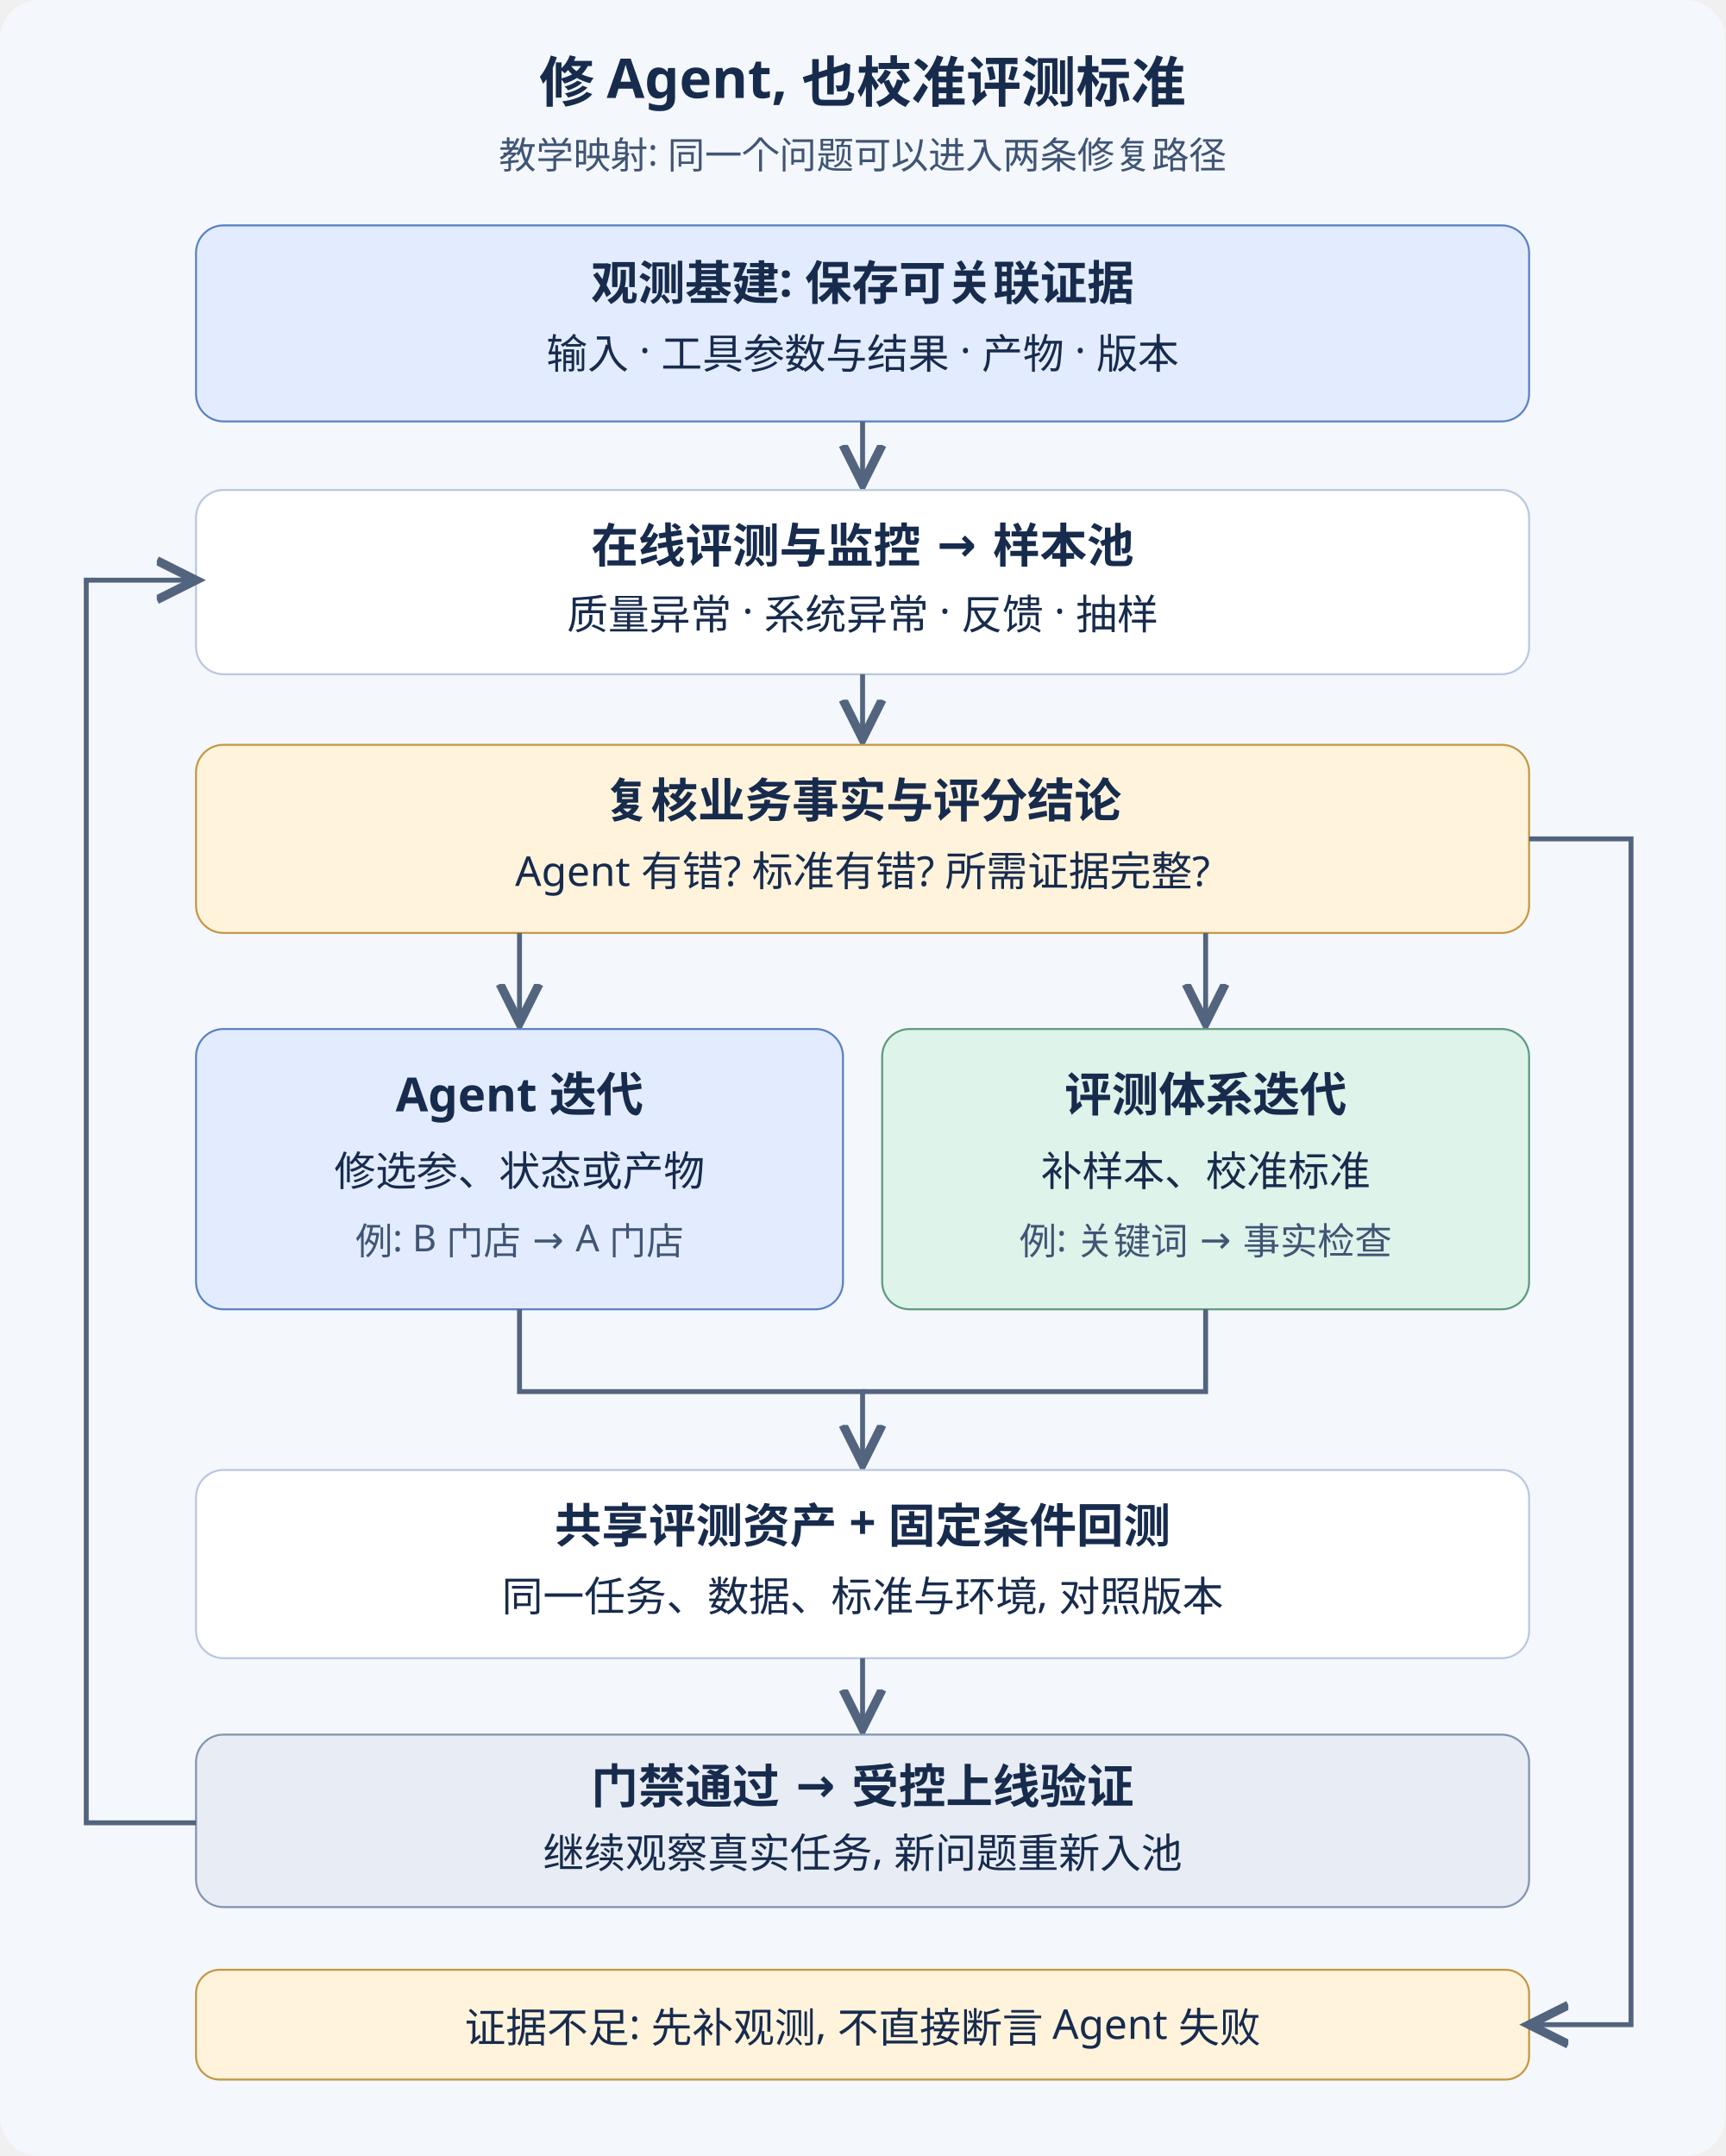
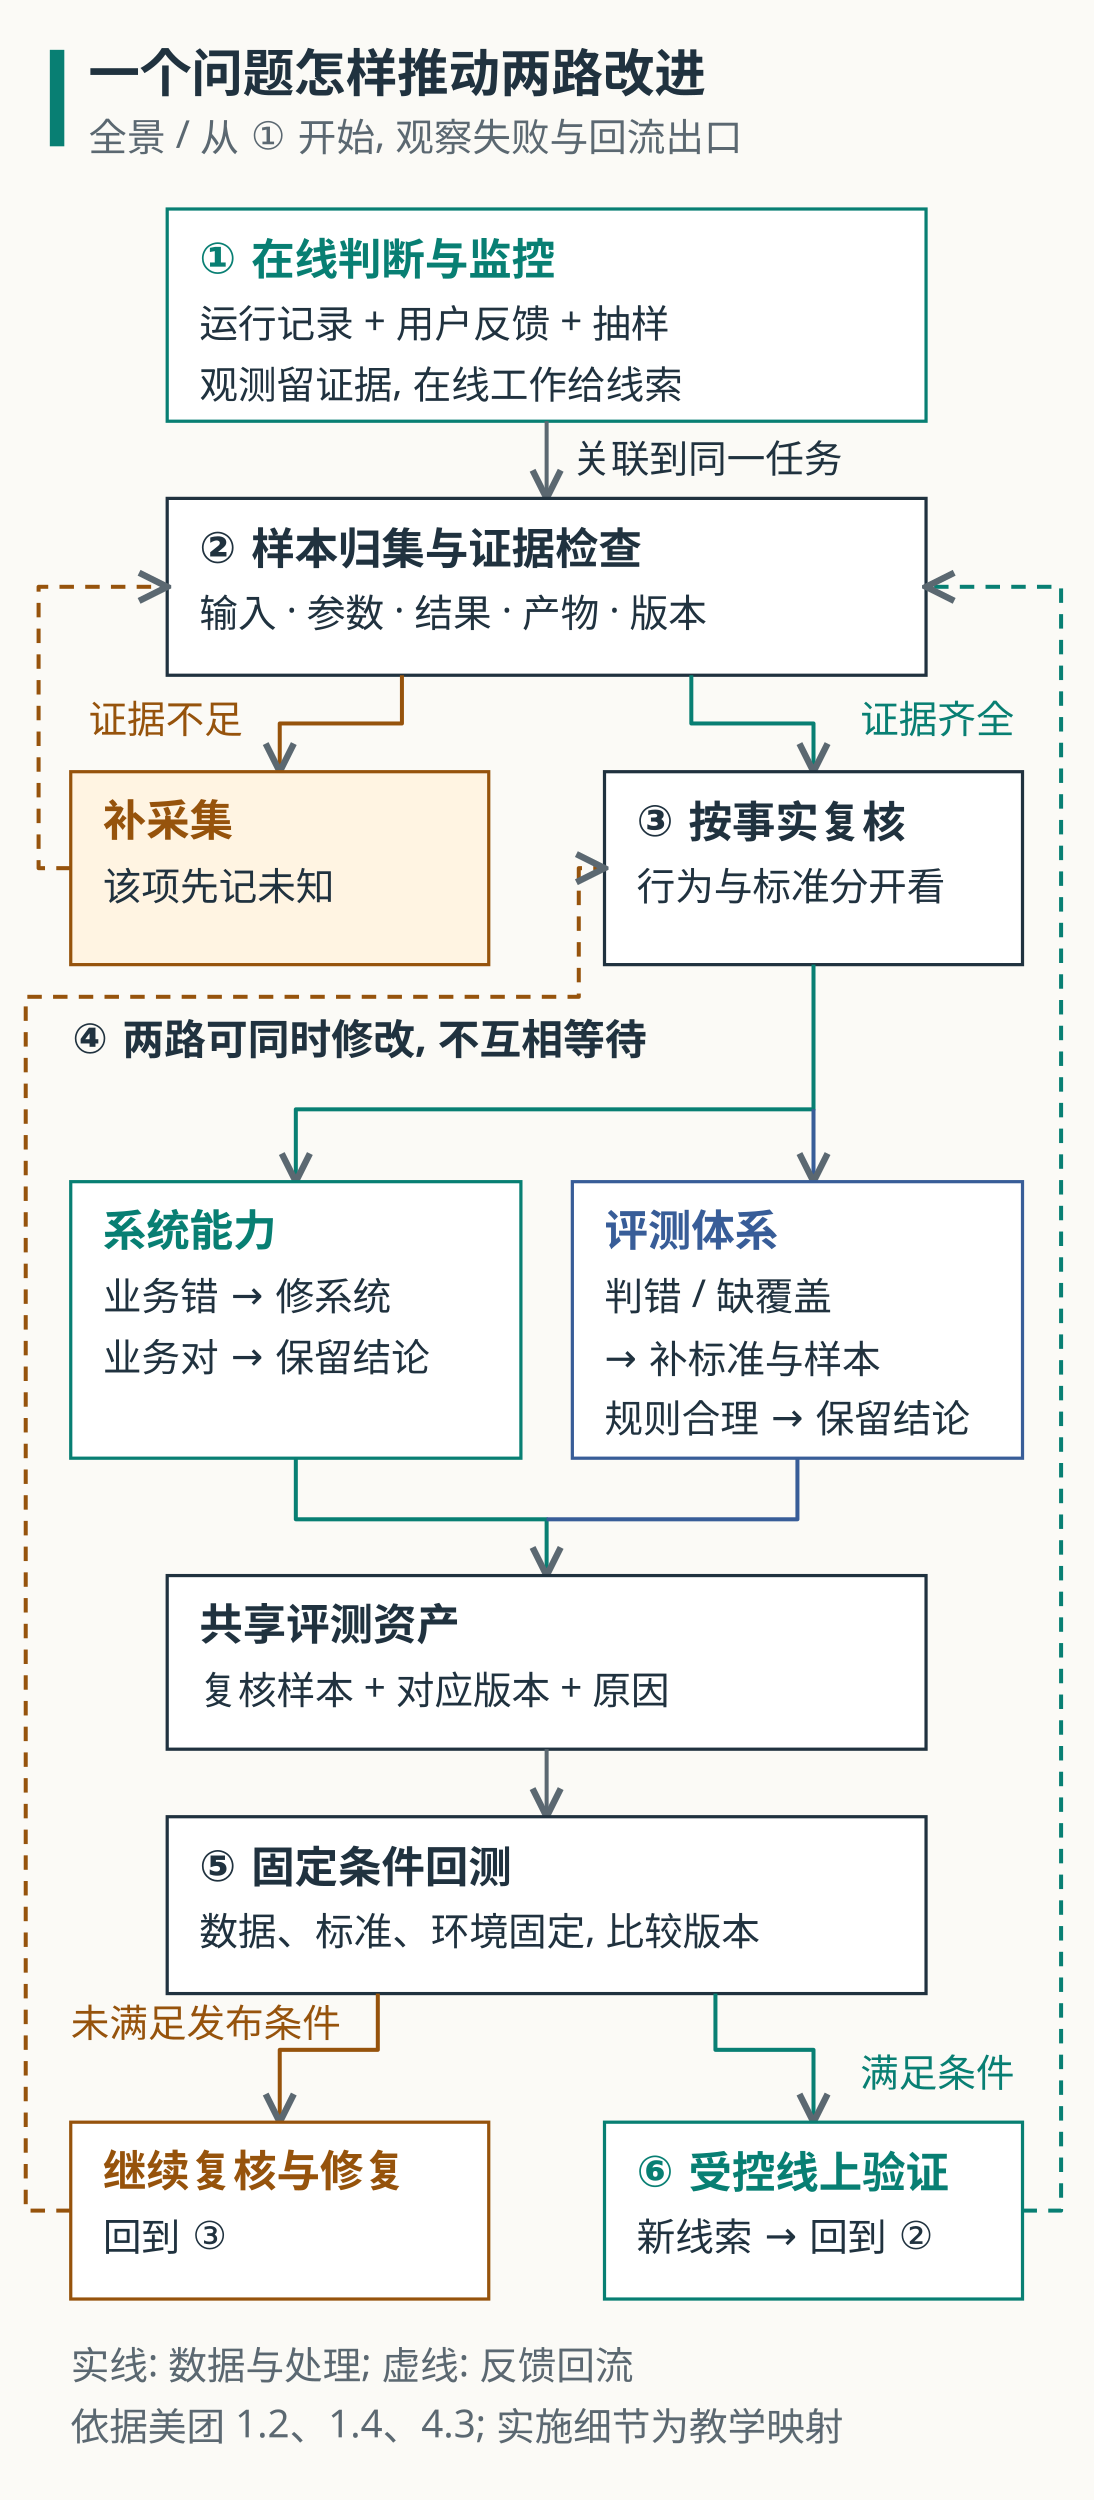
- <svg xmlns="http://www.w3.org/2000/svg" viewBox="0 0 880 1100" role="img" aria-labelledby="title desc">
+ <svg xmlns="http://www.w3.org/2000/svg" viewBox="0 0 680 1555" role="img" aria-labelledby="title desc">
  <defs>
-     <marker id="arrow" markerWidth="10" markerHeight="10" refX="8" refY="5" orient="auto">
-       <path d="M0 1L8 5L0 9" fill="none" stroke="#52647e" stroke-width="1.8" />
+     <marker id="a" markerWidth="9" markerHeight="9" refX="8" refY="4.5" orient="auto">
+       <path d="M1 1L8 4.5L1 8" fill="none" stroke="#5b6871" stroke-width="1.6" />
    </marker>
-     <style>text{font-family:"PingFang SC","Microsoft YaHei",sans-serif;fill:#172b4d} .heading{font-size:28px;font-weight:700} .label{font-size:24px;font-weight:600} .body{font-size:21px} .small{font-size:19px;fill:#405574} .line{fill:none;stroke:#52647e;stroke-width:2.5;marker-end:url(#arrow)}</style>
  </defs>
-   <rect width="880" height="1100" rx="20" fill="#f4f7fc" />
-   <text x="440" y="52" class="heading" text-anchor="middle">修 Agent, 也校准评测标准</text>
-   <text x="440" y="86" class="small" text-anchor="middle">教学映射: 同一个问题可以进入两条修复路径</text>
-   <rect x="100" y="115" width="680" height="100" rx="14" fill="#e3ecff" stroke="#5982c4" />
-   <text x="440" y="153" class="label" text-anchor="middle">观测基建: 保存可关联证据</text>
-   <text x="440" y="188" class="body" text-anchor="middle">输入 · 工具参数与结果 · 产物 · 版本</text>
-   <path d="M440 215V247" class="line" />
-   <rect x="100" y="250" width="680" height="94" rx="14" fill="#fff" stroke="#b9c8de" />
-   <text x="440" y="287" class="label" text-anchor="middle">在线评测与监控 → 样本池</text>
-   <text x="440" y="321" class="body" text-anchor="middle">质量异常 · 系统异常 · 反馈 · 抽样</text>
-   <path d="M440 344V377" class="line" />
-   <rect x="100" y="380" width="680" height="96" rx="14" fill="#fff3dc" stroke="#c49843" />
-   <text x="440" y="417" class="label" text-anchor="middle">复核业务事实与评分结论</text>
-   <text x="440" y="452" class="body" text-anchor="middle">Agent 有错? 标准有错? 所需证据完整?</text>
-   <path d="M265 476V522" class="line" />
-   <path d="M615 476V522" class="line" />
-   <rect x="100" y="525" width="330" height="143" rx="14" fill="#e3ecff" stroke="#5982c4" />
-   <text x="265" y="567" class="label" text-anchor="middle">Agent 迭代</text>
-   <text x="265" y="605" class="body" text-anchor="middle">修选参、状态或产物</text>
-   <text x="265" y="640" class="small" text-anchor="middle">例: B 门店 → A 门店</text>
-   <rect x="450" y="525" width="330" height="143" rx="14" fill="#def3e9" stroke="#5e9b81" />
-   <text x="615" y="567" class="label" text-anchor="middle">评测体系迭代</text>
-   <text x="615" y="605" class="body" text-anchor="middle">补样本、校准标准</text>
-   <text x="615" y="640" class="small" text-anchor="middle">例: 关键词 → 事实检查</text>
-   <path d="M265 668V710H440V747" class="line" />
-   <path d="M615 668V710H440" fill="none" stroke="#52647e" stroke-width="2.5" />
-   <rect x="100" y="750" width="680" height="96" rx="14" fill="#fff" stroke="#b9c8de" />
-   <text x="440" y="787" class="label" text-anchor="middle">共享评测资产 + 固定条件回测</text>
-   <text x="440" y="822" class="body" text-anchor="middle">同一任务、数据、标准与环境, 对照版本</text>
-   <path d="M440 846V882" class="line" />
-   <rect x="100" y="885" width="680" height="88" rx="14" fill="#e8edf5" stroke="#8295b0" />
-   <text x="440" y="920" class="label" text-anchor="middle">门禁通过 → 受控上线验证</text>
-   <text x="440" y="953" class="body" text-anchor="middle">继续观察真实任务, 新问题重新入池</text>
-   <path d="M100 930H44V296H100" class="line" />
-   <rect x="100" y="1005" width="680" height="56" rx="12" fill="#fff3dc" stroke="#c49843" />
-   <text x="440" y="1042" class="body" text-anchor="middle">证据不足: 先补观测, 不直接断言 Agent 失败</text>
-   <path d="M780 428H832V1033H780" class="line" />
+   <g font-family="PingFang SC,Microsoft YaHei,sans-serif">
+     <rect x="0" y="0" width="680" height="1555" rx="0" fill="#fbfaf6" stroke="#fbfaf6" stroke-width="2" />
+     <rect x="32" y="32" width="7" height="58" rx="0" fill="#087f73" stroke="#087f73" stroke-width="2" />
+     <text x="55" y="57" font-size="32" fill="#20323f" text-anchor="start" font-weight="700">一个问题怎样推动两路改进</text>
+     <text x="55" y="94" font-size="24" fill="#5b6871" text-anchor="start" font-weight="400">全景 / 从 ① 开始, 观察失败与回流出口</text>
+     <rect x="104" y="130" width="472" height="132" rx="0" fill="#ffffff" stroke="#087f73" stroke-width="2" />
+     <text x="124" y="170" font-size="27" fill="#087f73" text-anchor="start" font-weight="650">① 在线判断与监控</text>
+     <text x="124" y="210" font-size="24" fill="#20323f" text-anchor="start" font-weight="400">运行记录 + 用户反馈 + 抽样</text>
+     <text x="124" y="248" font-size="24" fill="#20323f" text-anchor="start" font-weight="400">观测留证据, 在线工作给线索</text>
+     <path d="M340 262V310" fill="none" stroke="#5b6871" stroke-width="2.5" stroke-linejoin="round" marker-end="url(#a)" />
+     <text x="356" y="294" font-size="24" fill="#20323f" text-anchor="start" font-weight="400">关联到同一任务</text>
+     <rect x="104" y="310" width="472" height="110" rx="0" fill="#ffffff" stroke="#20323f" stroke-width="2" />
+     <text x="124" y="350" font-size="27" fill="#20323f" text-anchor="start" font-weight="650">② 样本归集与证据检查</text>
+     <text x="124" y="390" font-size="24" fill="#20323f" text-anchor="start" font-weight="400">输入 · 参数 · 结果 · 产物 · 版本</text>
+     <path d="M250 420V450H174V480" fill="none" stroke="#96530c" stroke-width="2.5" stroke-linejoin="round" marker-end="url(#a)" />
+     <text x="55" y="456" font-size="24" fill="#96530c" text-anchor="start" font-weight="400">证据不足</text>
+     <path d="M430 420V450H506V480" fill="none" stroke="#087f73" stroke-width="2.5" stroke-linejoin="round" marker-end="url(#a)" />
+     <text x="535" y="456" font-size="24" fill="#087f73" text-anchor="start" font-weight="400">证据齐全</text>
+     <rect x="44" y="480" width="260" height="120" rx="0" fill="#fff4e2" stroke="#96530c" stroke-width="2" />
+     <text x="64" y="520" font-size="27" fill="#96530c" text-anchor="start" font-weight="650">补采集</text>
+     <text x="64" y="560" font-size="24" fill="#20323f" text-anchor="start" font-weight="400">该项先记未知</text>
+     <path d="M44 540H24V365H104" fill="none" stroke="#96530c" stroke-width="2.5" stroke-linejoin="round" stroke-dasharray="9 7" marker-end="url(#a)" />
+     <rect x="376" y="480" width="260" height="120" rx="0" fill="#ffffff" stroke="#20323f" stroke-width="2" />
+     <text x="396" y="520" font-size="27" fill="#20323f" text-anchor="start" font-weight="650">③ 按事实复核</text>
+     <text x="396" y="560" font-size="24" fill="#20323f" text-anchor="start" font-weight="400">行为与标准分开看</text>
+     <path d="M506 600V690H184V735" fill="none" stroke="#087f73" stroke-width="2.5" stroke-linejoin="round" marker-end="url(#a)" />
+     <path d="M506 690V735" fill="none" stroke="#385d98" stroke-width="2.5" stroke-linejoin="round" marker-end="url(#a)" />
+     <text x="45" y="655" font-size="26" fill="#20323f" text-anchor="start" font-weight="600">④ 两路可同时修改, 不互相等待</text>
+     <rect x="44" y="735" width="280" height="172" rx="0" fill="#ffffff" stroke="#087f73" stroke-width="2" />
+     <text x="64" y="775" font-size="27" fill="#087f73" text-anchor="start" font-weight="650">系统能力</text>
+     <text x="64" y="815" font-size="24" fill="#20323f" text-anchor="start" font-weight="400">业务错 → 修系统</text>
+     <text x="64" y="853" font-size="24" fill="#20323f" text-anchor="start" font-weight="400">业务对 → 保留结论</text>
+     <rect x="356" y="735" width="280" height="172" rx="0" fill="#ffffff" stroke="#385d98" stroke-width="2" />
+     <text x="376" y="775" font-size="27" fill="#385d98" text-anchor="start" font-weight="650">评测体系</text>
+     <text x="376" y="815" font-size="24" fill="#20323f" text-anchor="start" font-weight="400">判错 / 缺覆盖</text>
+     <text x="376" y="853" font-size="24" fill="#20323f" text-anchor="start" font-weight="400">→ 补标准与样本</text>
+     <text x="376" y="891" font-size="24" fill="#20323f" text-anchor="start" font-weight="400">规则合理 → 保留结论</text>
+     <path d="M184 907V945H340V980" fill="none" stroke="#087f73" stroke-width="2.5" stroke-linejoin="round" marker-end="url(#a)" />
+     <path d="M496 907V945H340" fill="none" stroke="#385d98" stroke-width="2.5" stroke-linejoin="round" />
+     <rect x="104" y="980" width="472" height="108" rx="0" fill="#ffffff" stroke="#20323f" stroke-width="2" />
+     <text x="124" y="1020" font-size="27" fill="#20323f" text-anchor="start" font-weight="650">共享评测资产</text>
+     <text x="124" y="1060" font-size="24" fill="#20323f" text-anchor="start" font-weight="400">复核样本 + 对应版本 + 原因</text>
+     <path d="M340 1088V1130" fill="none" stroke="#5b6871" stroke-width="2.5" stroke-linejoin="round" marker-end="url(#a)" />
+     <rect x="104" y="1130" width="472" height="110" rx="0" fill="#ffffff" stroke="#20323f" stroke-width="2" />
+     <text x="124" y="1170" font-size="27" fill="#20323f" text-anchor="start" font-weight="650">⑤ 固定条件回测</text>
+     <text x="124" y="1210" font-size="24" fill="#20323f" text-anchor="start" font-weight="400">数据、标准、环境固定, 比较版本</text>
+     <path d="M235 1240V1275H174V1320" fill="none" stroke="#96530c" stroke-width="2.5" stroke-linejoin="round" marker-end="url(#a)" />
+     <text x="44" y="1267" font-size="24" fill="#96530c" text-anchor="start" font-weight="400">未满足发布条件</text>
+     <path d="M445 1240V1275H506V1320" fill="none" stroke="#087f73" stroke-width="2.5" stroke-linejoin="round" marker-end="url(#a)" />
+     <text x="535" y="1298" font-size="24" fill="#087f73" text-anchor="start" font-weight="400">满足条件</text>
+     <rect x="44" y="1320" width="260" height="110" rx="0" fill="#ffffff" stroke="#96530c" stroke-width="2" />
+     <text x="64" y="1360" font-size="27" fill="#96530c" text-anchor="start" font-weight="650">继续复核与修复</text>
+     <text x="64" y="1400" font-size="24" fill="#20323f" text-anchor="start" font-weight="400">回到 ③</text>
+     <path d="M44 1375H16V620H360V540H376" fill="none" stroke="#96530c" stroke-width="2.5" stroke-linejoin="round" stroke-dasharray="9 7" marker-end="url(#a)" />
+     <rect x="376" y="1320" width="260" height="110" rx="0" fill="#ffffff" stroke="#087f73" stroke-width="2" />
+     <text x="396" y="1360" font-size="27" fill="#087f73" text-anchor="start" font-weight="650">⑥ 受控线上验证</text>
+     <text x="396" y="1400" font-size="24" fill="#20323f" text-anchor="start" font-weight="400">新线索 → 回到 ②</text>
+     <path d="M636 1375H660V365H576" fill="none" stroke="#087f73" stroke-width="2.5" stroke-linejoin="round" stroke-dasharray="9 7" marker-end="url(#a)" />
+     <text x="44" y="1480" font-size="24" fill="#5b6871" text-anchor="start" font-weight="400">实线: 数据与处理; 虚线: 反馈回流</text>
+     <text x="44" y="1518" font-size="24" fill="#5b6871" text-anchor="start" font-weight="400">依据美团 1.2、1.4、4.3; 实施细节为教学映射</text>
+   </g>
</svg>
